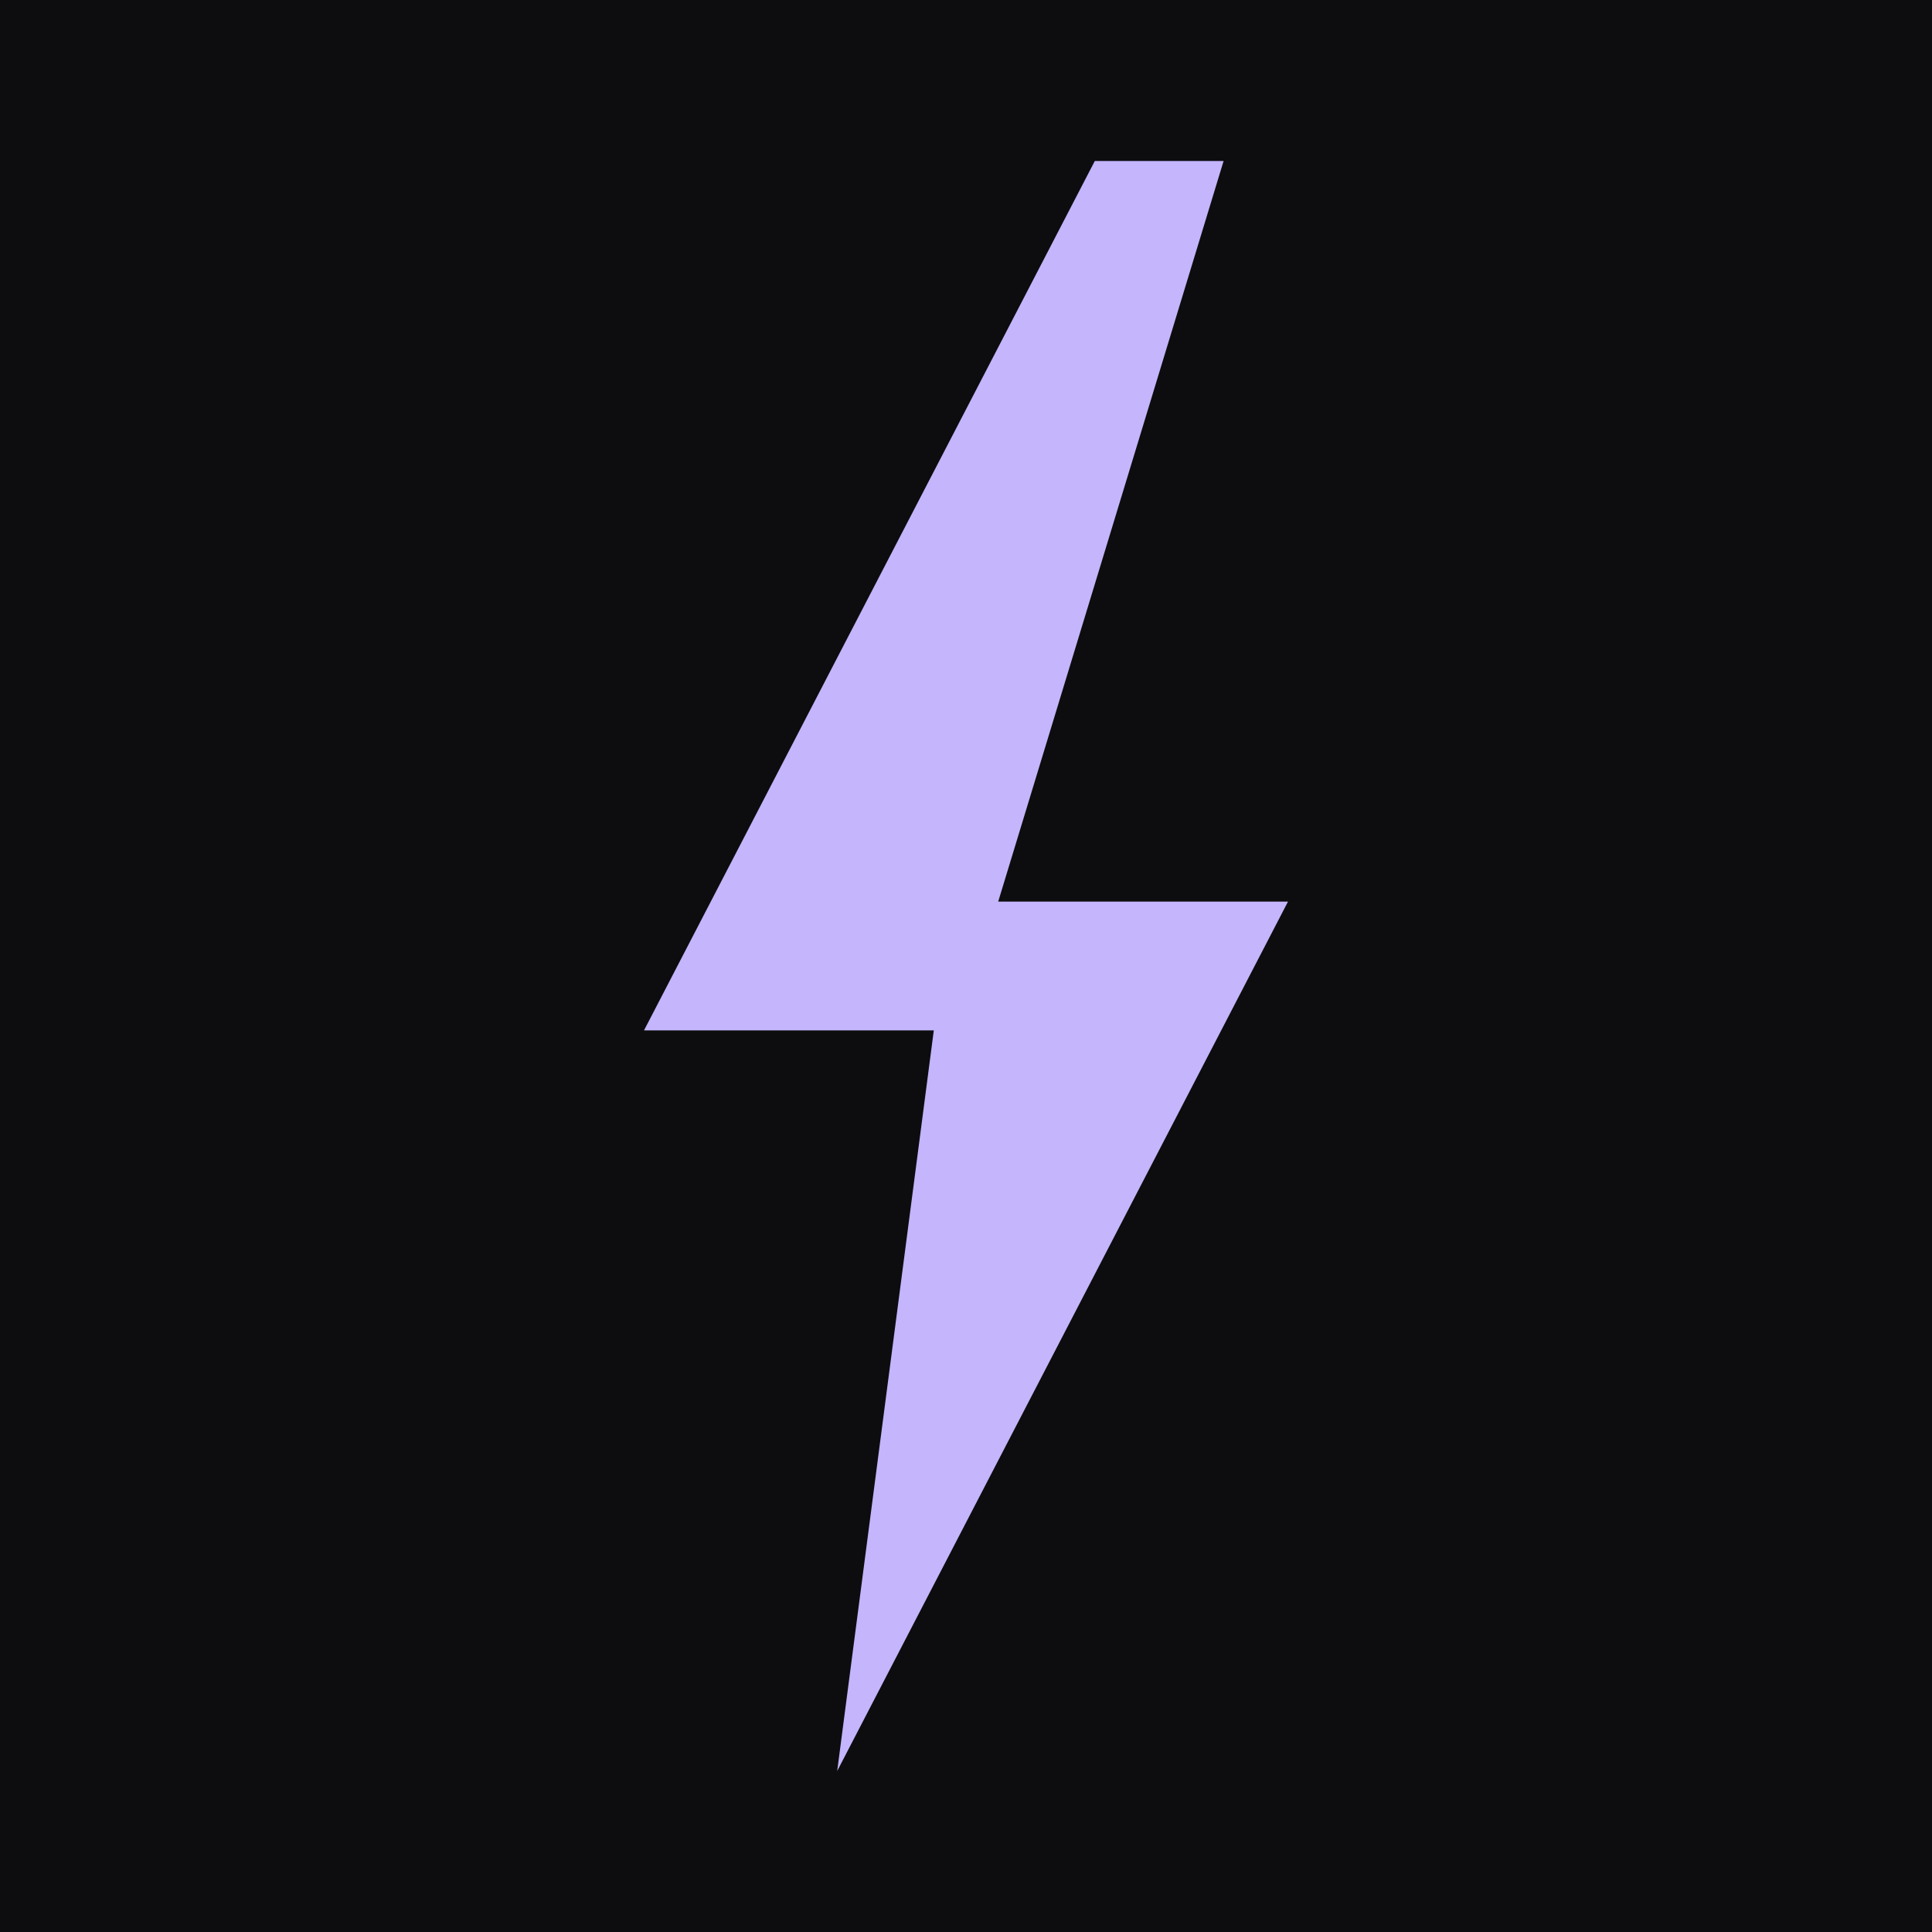
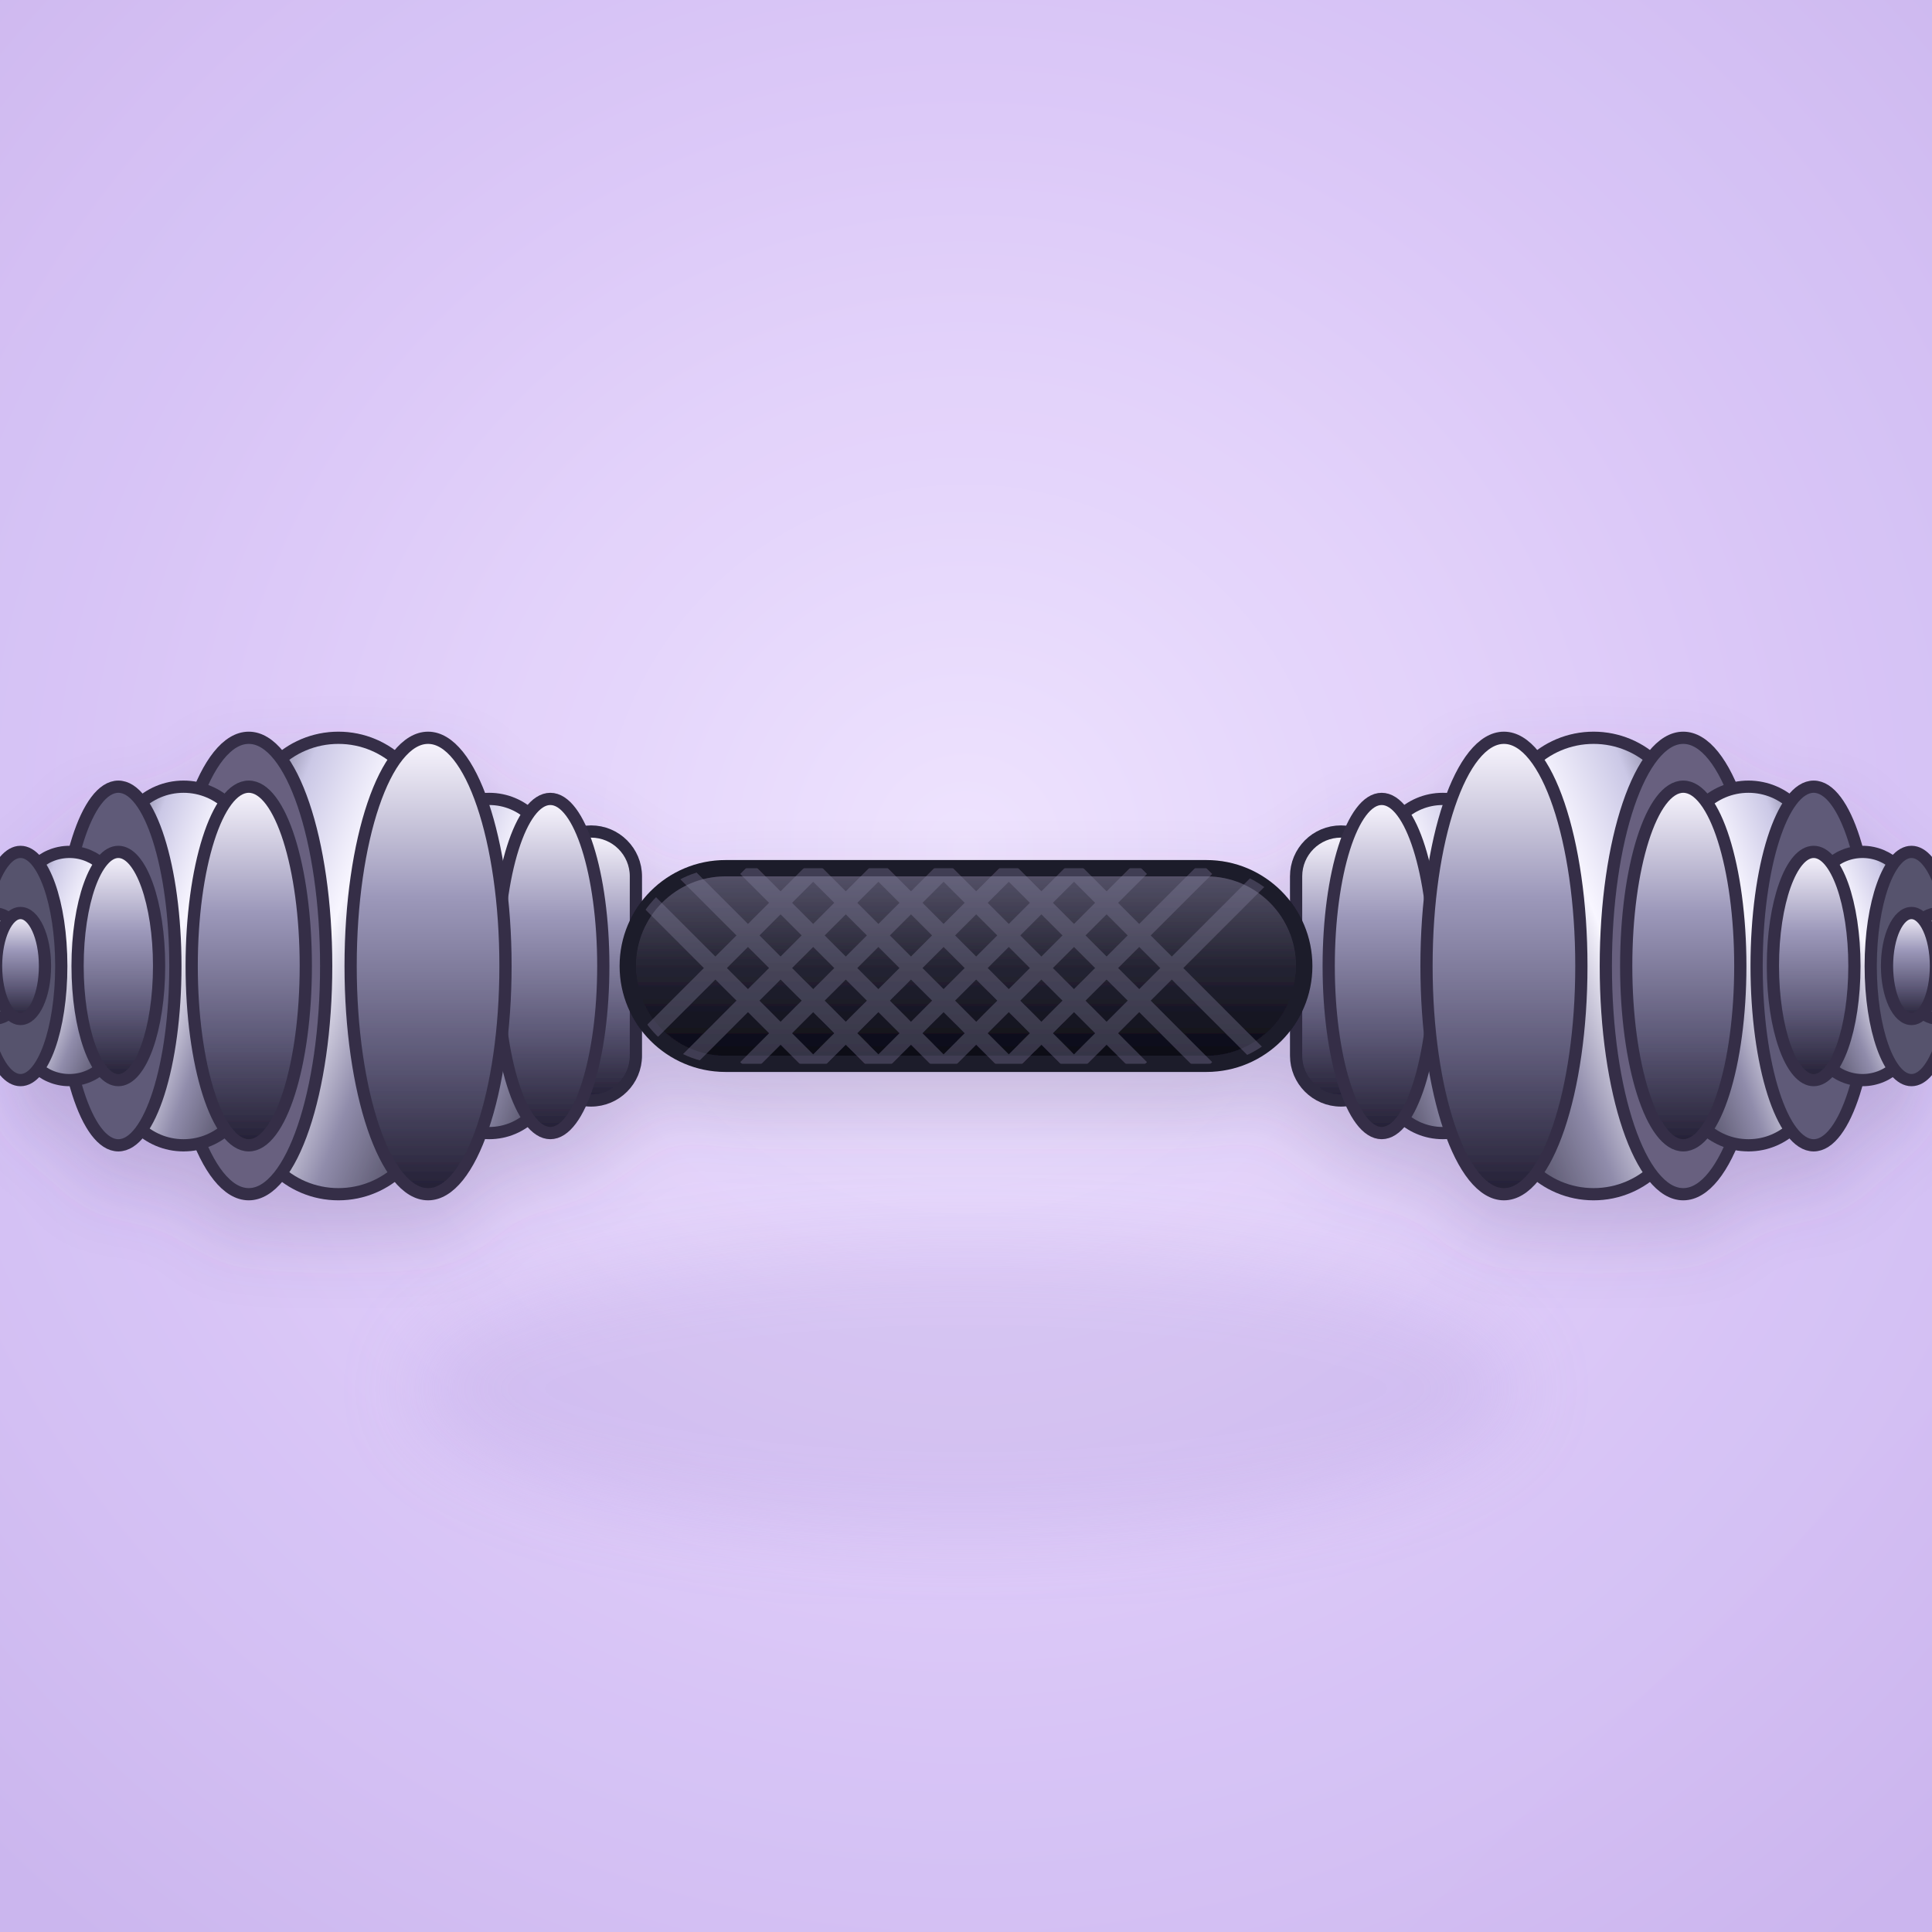
- <svg xmlns="http://www.w3.org/2000/svg" viewBox="0 0 120 120">
-   <rect width="120" height="120" fill="#0D0D0F" />
-   <polygon points="68,10 40,64 58,64 52,110 80,56 62,56 76,10" fill="#C4B5FD" />
+ <svg xmlns="http://www.w3.org/2000/svg" viewBox="0 0 1024 1024">
+   <defs>
+     <radialGradient id="bgGlow" cx="50%" cy="44%" r="72%">
+       <stop offset="0%" stop-color="#f0e5ff" />
+       <stop offset="52%" stop-color="#ddcaf9" />
+       <stop offset="100%" stop-color="#cbb6ee" />
+     </radialGradient>
+     <linearGradient id="bgWash" x1="0%" y1="0%" x2="100%" y2="100%">
+       <stop offset="0%" stop-color="#d6c2f5" />
+       <stop offset="100%" stop-color="#c6b0ea" />
+     </linearGradient>
+     <linearGradient id="steelBody" x1="0%" y1="0%" x2="100%" y2="100%">
+       <stop offset="0%" stop-color="#4f4d67" />
+       <stop offset="20%" stop-color="#cbc8e6" />
+       <stop offset="44%" stop-color="#f8f6ff" />
+       <stop offset="68%" stop-color="#908cab" />
+       <stop offset="100%" stop-color="#3d3a4d" />
+     </linearGradient>
+     <linearGradient id="steelEdge" x1="0%" y1="0%" x2="0%" y2="100%">
+       <stop offset="0%" stop-color="#faf7ff" />
+       <stop offset="35%" stop-color="#9c98ba" />
+       <stop offset="70%" stop-color="#5d5977" />
+       <stop offset="100%" stop-color="#231f34" />
+     </linearGradient>
+     <linearGradient id="handleFill" x1="0%" y1="0%" x2="0%" y2="100%">
+       <stop offset="0%" stop-color="#57546b" />
+       <stop offset="50%" stop-color="#252433" />
+       <stop offset="100%" stop-color="#090914" />
+     </linearGradient>
+     <filter id="shadow" x="-25%" y="-25%" width="150%" height="150%">
+       <feDropShadow dx="0" dy="18" stdDeviation="18" flood-color="#5a4d7a" flood-opacity="0.22" />
+     </filter>
+     <filter id="softShadow" x="-25%" y="-25%" width="150%" height="150%">
+       <feGaussianBlur stdDeviation="20" />
+     </filter>
+     <clipPath id="handleClip">
+       <rect x="346" y="464" width="332" height="96" rx="48" />
+     </clipPath>
+   </defs>
+   <rect width="1024" height="1024" fill="url(#bgWash)" />
+   <rect width="1024" height="1024" fill="url(#bgGlow)" opacity="0.94" />
+   <ellipse cx="512" cy="736" rx="292" ry="76" fill="#aa93d8" opacity="0.22" filter="url(#softShadow)" />
+   <g filter="url(#shadow)" transform="translate(512 512) scale(1.08) translate(-512 -512)">
+     <rect x="306" y="446" width="44" height="132" rx="22" fill="url(#steelEdge)" stroke="#2d2940" stroke-width="6" />
+     <rect x="674" y="446" width="44" height="132" rx="22" fill="url(#steelEdge)" stroke="#2d2940" stroke-width="6" />
+     <rect x="346" y="464" width="332" height="96" rx="48" fill="url(#handleFill)" stroke="#1c1a29" stroke-width="8" />
+     <g clip-path="url(#handleClip)" opacity="0.34">
+       <path d="M340 562 438 464" stroke="#8783a0" stroke-width="8" />
+       <path d="M372 562 470 464" stroke="#8783a0" stroke-width="8" />
+       <path d="M404 562 502 464" stroke="#8783a0" stroke-width="8" />
+       <path d="M436 562 534 464" stroke="#8783a0" stroke-width="8" />
+       <path d="M468 562 566 464" stroke="#8783a0" stroke-width="8" />
+       <path d="M500 562 598 464" stroke="#8783a0" stroke-width="8" />
+       <path d="M532 562 630 464" stroke="#8783a0" stroke-width="8" />
+       <path d="M564 562 662 464" stroke="#8783a0" stroke-width="8" />
+       <path d="M340 464 438 562" stroke="#8783a0" stroke-width="8" />
+       <path d="M372 464 470 562" stroke="#8783a0" stroke-width="8" />
+       <path d="M404 464 502 562" stroke="#8783a0" stroke-width="8" />
+       <path d="M436 464 534 562" stroke="#8783a0" stroke-width="8" />
+       <path d="M468 464 566 562" stroke="#8783a0" stroke-width="8" />
+       <path d="M500 464 598 562" stroke="#8783a0" stroke-width="8" />
+       <path d="M532 464 630 562" stroke="#8783a0" stroke-width="8" />
+       <path d="M564 464 662 562" stroke="#8783a0" stroke-width="8" />
+     </g>
+     <g transform="translate(0 0)">
+       <rect x="248" y="430" width="60" height="164" rx="30" fill="url(#steelBody)" stroke="#342f47" stroke-width="6" />
+       <ellipse cx="248" cy="512" rx="26" ry="82" fill="#5f5a78" stroke="#342f47" stroke-width="6" />
+       <ellipse cx="308" cy="512" rx="26" ry="82" fill="url(#steelEdge)" stroke="#342f47" stroke-width="6" />
+       <rect x="160" y="400" width="88" height="224" rx="44" fill="url(#steelBody)" stroke="#342f47" stroke-width="6" />
+       <ellipse cx="160" cy="512" rx="38" ry="112" fill="#67617f" stroke="#342f47" stroke-width="6" />
+       <ellipse cx="248" cy="512" rx="38" ry="112" fill="url(#steelEdge)" stroke="#342f47" stroke-width="6" />
+       <rect x="96" y="424" width="64" height="176" rx="32" fill="url(#steelBody)" stroke="#342f47" stroke-width="6" />
+       <ellipse cx="96" cy="512" rx="28" ry="88" fill="#5f5a78" stroke="#342f47" stroke-width="6" />
+       <ellipse cx="160" cy="512" rx="28" ry="88" fill="url(#steelEdge)" stroke="#342f47" stroke-width="6" />
+       <rect x="48" y="456" width="48" height="112" rx="24" fill="url(#steelBody)" stroke="#342f47" stroke-width="6" />
+       <ellipse cx="48" cy="512" rx="20" ry="56" fill="#57536d" stroke="#342f47" stroke-width="6" />
+       <ellipse cx="96" cy="512" rx="20" ry="56" fill="url(#steelEdge)" stroke="#342f47" stroke-width="6" />
+       <rect x="20" y="486" width="28" height="52" rx="14" fill="url(#steelBody)" stroke="#342f47" stroke-width="6" />
+       <ellipse cx="20" cy="512" rx="12" ry="26" fill="#4b465e" stroke="#342f47" stroke-width="6" />
+       <ellipse cx="48" cy="512" rx="12" ry="26" fill="url(#steelEdge)" stroke="#342f47" stroke-width="6" />
+     </g>
+     <g transform="translate(1024 0) scale(-1 1)">
+       <rect x="248" y="430" width="60" height="164" rx="30" fill="url(#steelBody)" stroke="#342f47" stroke-width="6" />
+       <ellipse cx="248" cy="512" rx="26" ry="82" fill="#5f5a78" stroke="#342f47" stroke-width="6" />
+       <ellipse cx="308" cy="512" rx="26" ry="82" fill="url(#steelEdge)" stroke="#342f47" stroke-width="6" />
+       <rect x="160" y="400" width="88" height="224" rx="44" fill="url(#steelBody)" stroke="#342f47" stroke-width="6" />
+       <ellipse cx="160" cy="512" rx="38" ry="112" fill="#67617f" stroke="#342f47" stroke-width="6" />
+       <ellipse cx="248" cy="512" rx="38" ry="112" fill="url(#steelEdge)" stroke="#342f47" stroke-width="6" />
+       <rect x="96" y="424" width="64" height="176" rx="32" fill="url(#steelBody)" stroke="#342f47" stroke-width="6" />
+       <ellipse cx="96" cy="512" rx="28" ry="88" fill="#5f5a78" stroke="#342f47" stroke-width="6" />
+       <ellipse cx="160" cy="512" rx="28" ry="88" fill="url(#steelEdge)" stroke="#342f47" stroke-width="6" />
+       <rect x="48" y="456" width="48" height="112" rx="24" fill="url(#steelBody)" stroke="#342f47" stroke-width="6" />
+       <ellipse cx="48" cy="512" rx="20" ry="56" fill="#57536d" stroke="#342f47" stroke-width="6" />
+       <ellipse cx="96" cy="512" rx="20" ry="56" fill="url(#steelEdge)" stroke="#342f47" stroke-width="6" />
+       <rect x="20" y="486" width="28" height="52" rx="14" fill="url(#steelBody)" stroke="#342f47" stroke-width="6" />
+       <ellipse cx="20" cy="512" rx="12" ry="26" fill="#4b465e" stroke="#342f47" stroke-width="6" />
+       <ellipse cx="48" cy="512" rx="12" ry="26" fill="url(#steelEdge)" stroke="#342f47" stroke-width="6" />
+     </g>
+   </g>
</svg>
